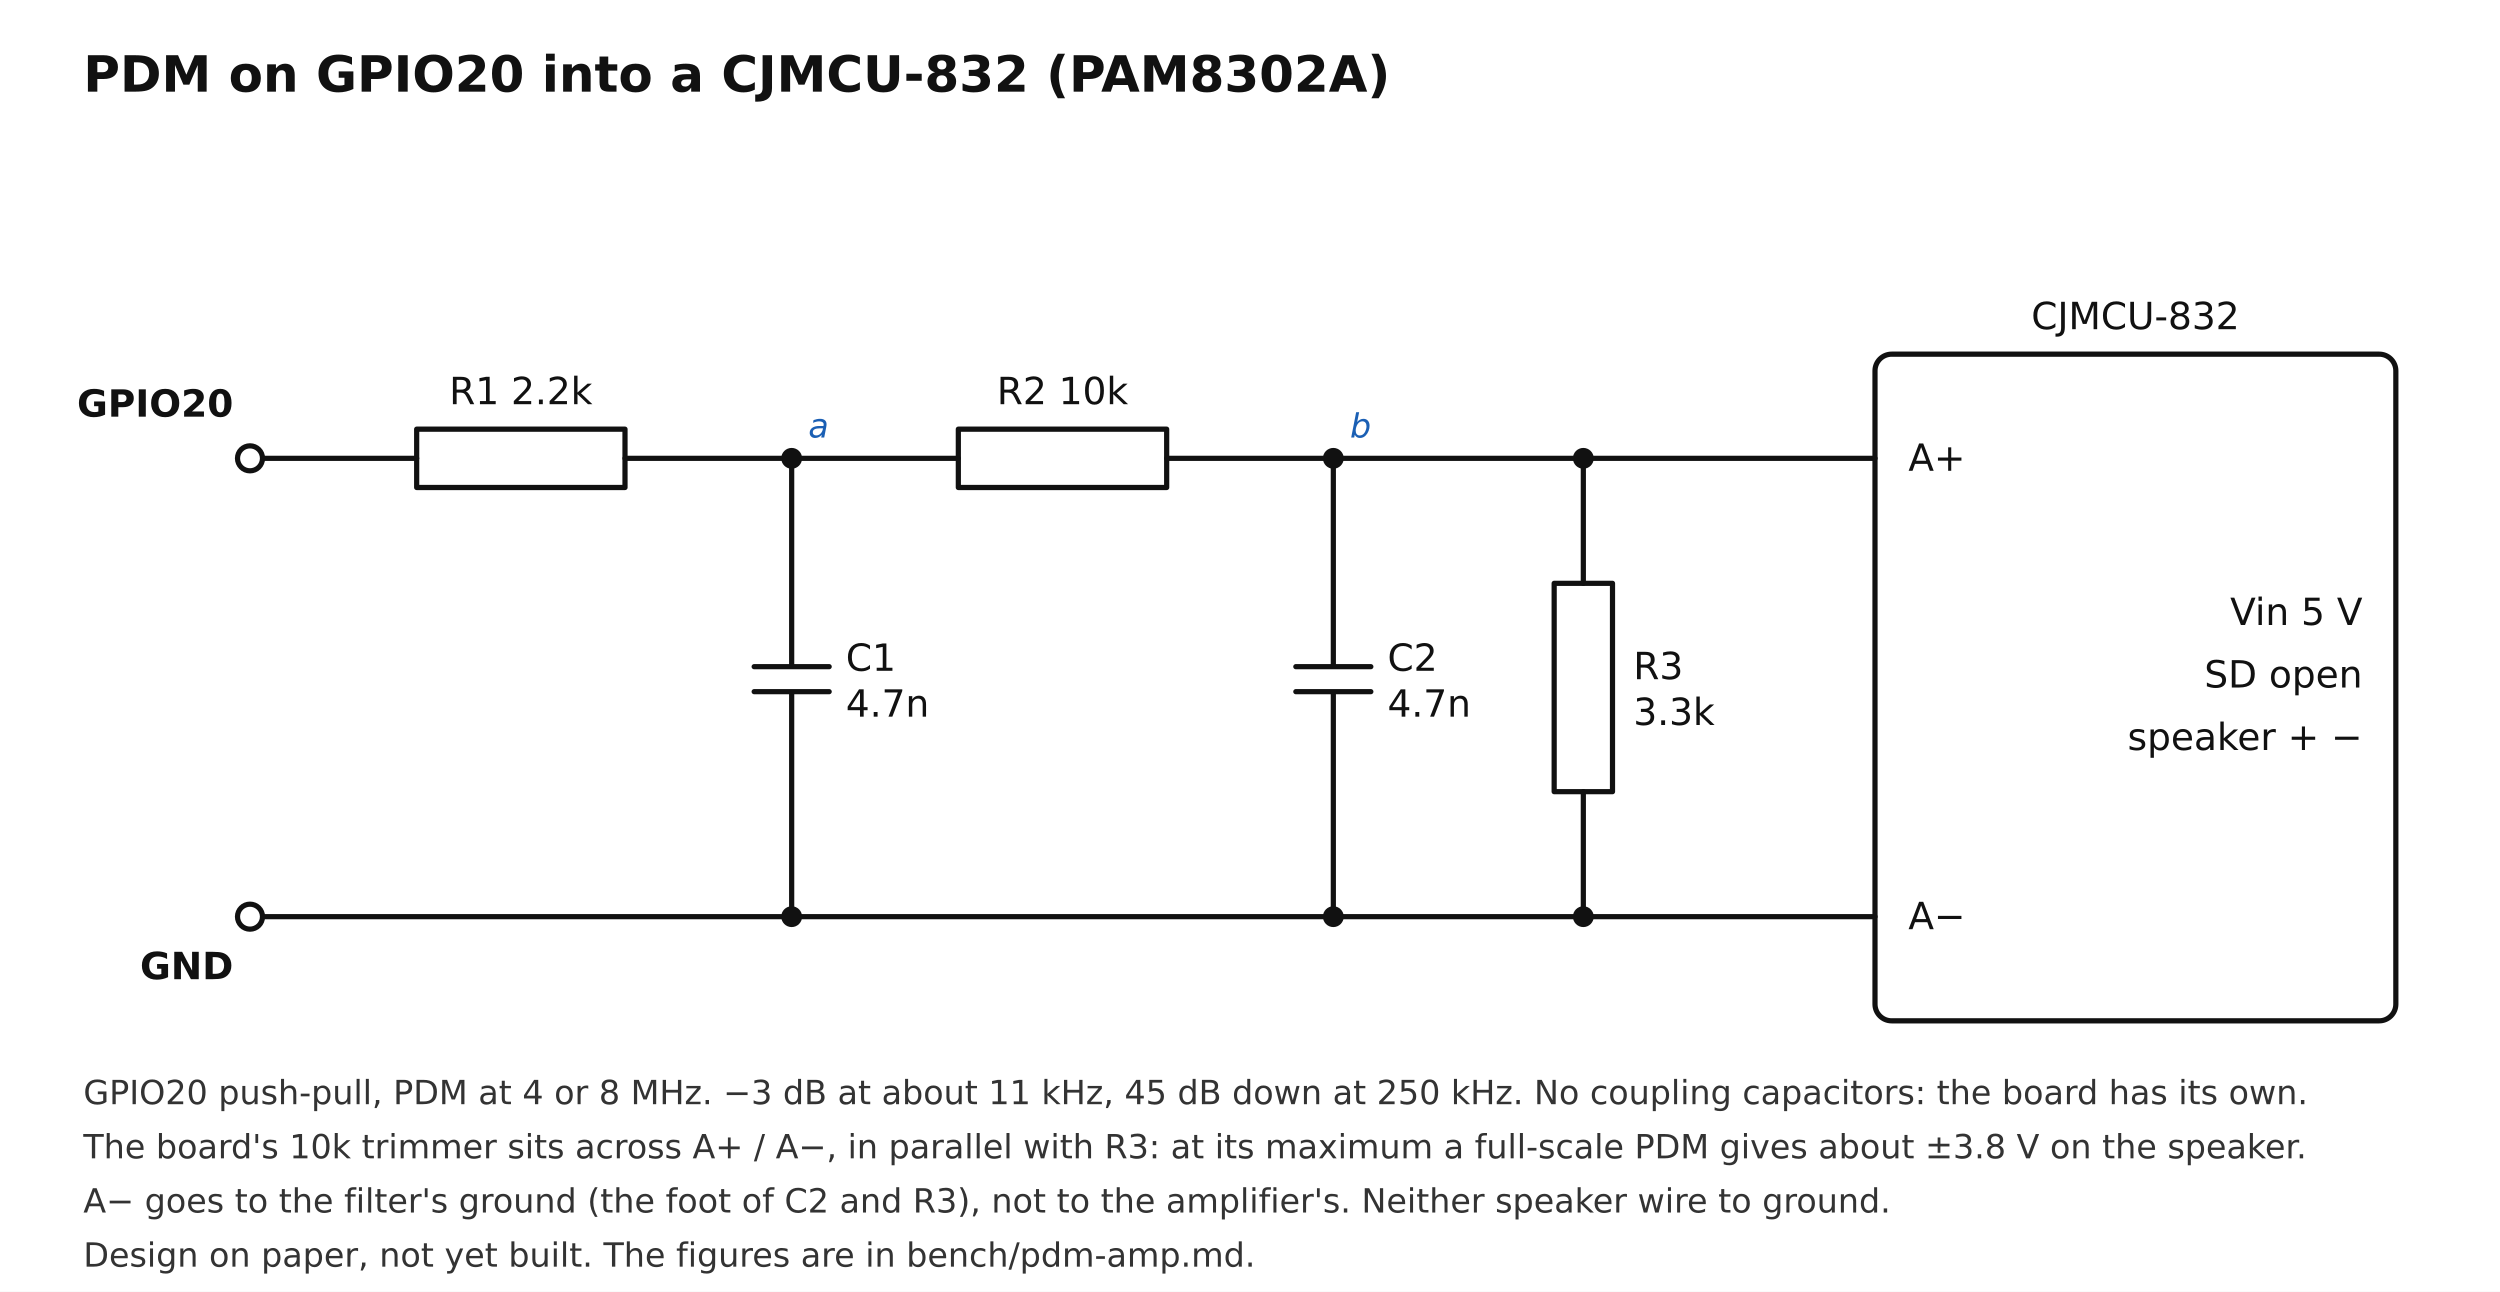
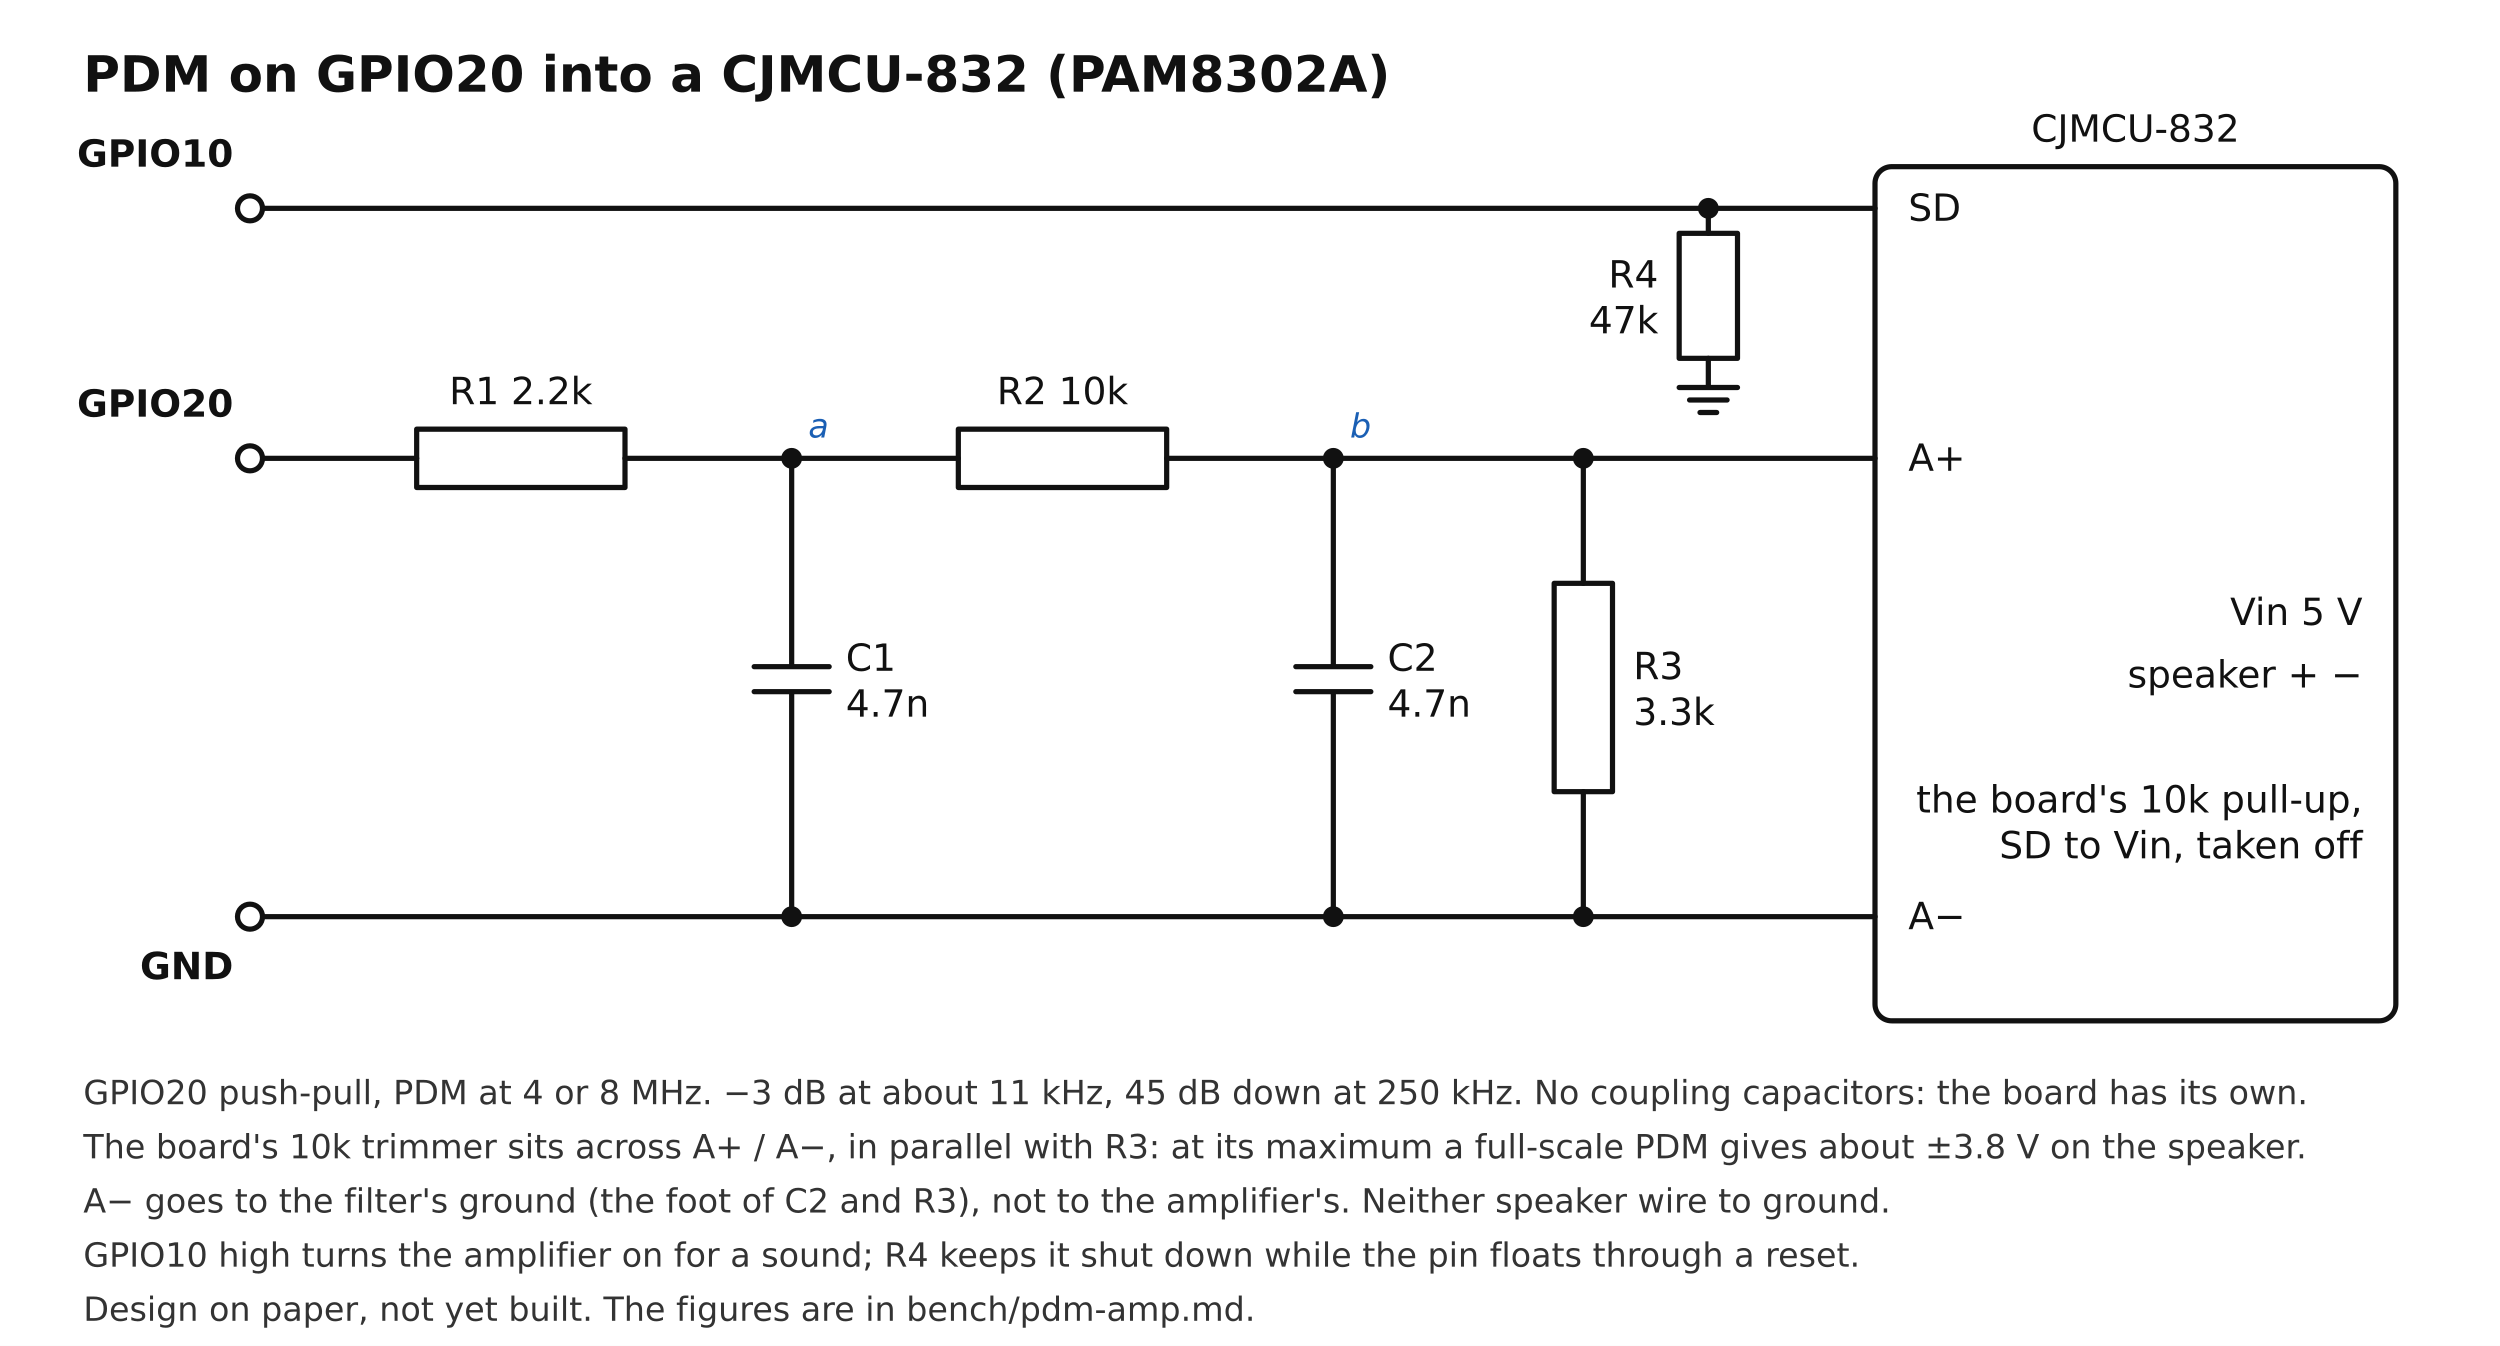
- <svg xmlns="http://www.w3.org/2000/svg" width="1200" height="620" viewBox="0 0 1200 620" font-family="DejaVu Sans, Liberation Sans, Arial, sans-serif">
-   <rect width="1200" height="620" fill="#ffffff" />
+ <svg xmlns="http://www.w3.org/2000/svg" width="1200" height="646" viewBox="0 0 1200 646" font-family="DejaVu Sans, Liberation Sans, Arial, sans-serif">
+   <rect width="1200" height="646" fill="#ffffff" />
  <text x="40" y="44" font-size="24" font-weight="bold" fill="#111">PDM on GPIO20 into a CJMCU-832 (PAM8302A)</text>
  <g stroke="#111" stroke-width="2.5" fill="none" stroke-linecap="round" stroke-linejoin="round">
    <path d="M126 220 H200 M300 220 H460 M560 220 H900" />
    <rect x="200" y="206" width="100" height="28" />
    <rect x="460" y="206" width="100" height="28" />
    <path d="M380 220 V320 M362 320 H398 M362 332 H398 M380 332 V440" />
    <path d="M640 220 V320 M622 320 H658 M622 332 H658 M640 332 V440" />
    <path d="M760 220 V280 M760 380 V440" />
    <rect x="746" y="280" width="28" height="100" />
    <path d="M126 440 H900" />
-     <rect x="900" y="170" width="250" height="320" rx="8" />
+     <rect x="900" y="80" width="250" height="410" rx="8" />
+     <path d="M126 100 H900 M820 100 V112 M820 172 V186 M806 186 H834 M811 192 H829 M816 198 H824" />
+     <rect x="806" y="112" width="28" height="60" />
+     <circle cx="120" cy="100" r="6" fill="#fff" />
    <circle cx="120" cy="220" r="6" fill="#fff" />
    <circle cx="120" cy="440" r="6" fill="#fff" />
  </g>
  <g fill="#111">
+     <circle cx="820" cy="100" r="5" />
    <circle cx="380" cy="220" r="5" />
    <circle cx="640" cy="220" r="5" />
    <circle cx="760" cy="220" r="5" />
    <circle cx="380" cy="440" r="5" />
    <circle cx="640" cy="440" r="5" />
    <circle cx="760" cy="440" r="5" />
  </g>
  <g font-size="18" fill="#111">
+     <text x="112" y="80" text-anchor="end" font-weight="bold">GPIO10</text>
    <text x="112" y="200" text-anchor="end" font-weight="bold">GPIO20</text>
+     <text x="796" y="138" text-anchor="end">R4</text>
+     <text x="796" y="160" text-anchor="end">47k</text>
+     <text x="916" y="106">SD</text>
    <text x="112" y="470" text-anchor="end" font-weight="bold">GND</text>
    <text x="250" y="194" text-anchor="middle">R1  2.2k</text>
    <text x="510" y="194" text-anchor="middle">R2  10k</text>
    <text x="406" y="322">C1</text>
    <text x="406" y="344">4.7n</text>
    <text x="666" y="322">C2</text>
    <text x="666" y="344">4.7n</text>
    <text x="784" y="326">R3</text>
    <text x="784" y="348">3.3k</text>
-     <text x="1025" y="158" text-anchor="middle">CJMCU-832</text>
+     <text x="1025" y="68" text-anchor="middle">CJMCU-832</text>
    <text x="916" y="226">A+</text>
    <text x="916" y="446">A−</text>
    <text x="1134" y="300" text-anchor="end">Vin  5 V</text>
-     <text x="1134" y="330" text-anchor="end">SD  open</text>
-     <text x="1134" y="360" text-anchor="end">speaker + −</text>
+     <text x="1134" y="330" text-anchor="end">speaker + −</text>
+     <text x="1134" y="390" text-anchor="end">the board's 10k pull-up,</text>
+     <text x="1134" y="412" text-anchor="end">SD to Vin, taken off</text>
  </g>
  <g font-size="16" fill="#1a5fb4" font-style="italic">
    <text x="388" y="210">a</text>
    <text x="648" y="210">b</text>
  </g>
  <g font-size="16" fill="#333">
    <text x="40" y="530">GPIO20 push-pull, PDM at 4 or 8 MHz.  −3 dB at about 11 kHz, 45 dB down at 250 kHz.  No coupling capacitors: the board has its own.</text>
    <text x="40" y="556">The board's 10k trimmer sits across A+ / A−, in parallel with R3: at its maximum a full-scale PDM gives about ±3.8 V on the speaker.</text>
    <text x="40" y="582">A− goes to the filter's ground (the foot of C2 and R3), not to the amplifier's.  Neither speaker wire to ground.</text>
-     <text x="40" y="608">Design on paper, not yet built.  The figures are in bench/pdm-amp.md.</text>
+     <text x="40" y="608">GPIO10 high turns the amplifier on for a sound; R4 keeps it shut down while the pin floats through a reset.</text>
+     <text x="40" y="634">Design on paper, not yet built.  The figures are in bench/pdm-amp.md.</text>
  </g>
</svg>
